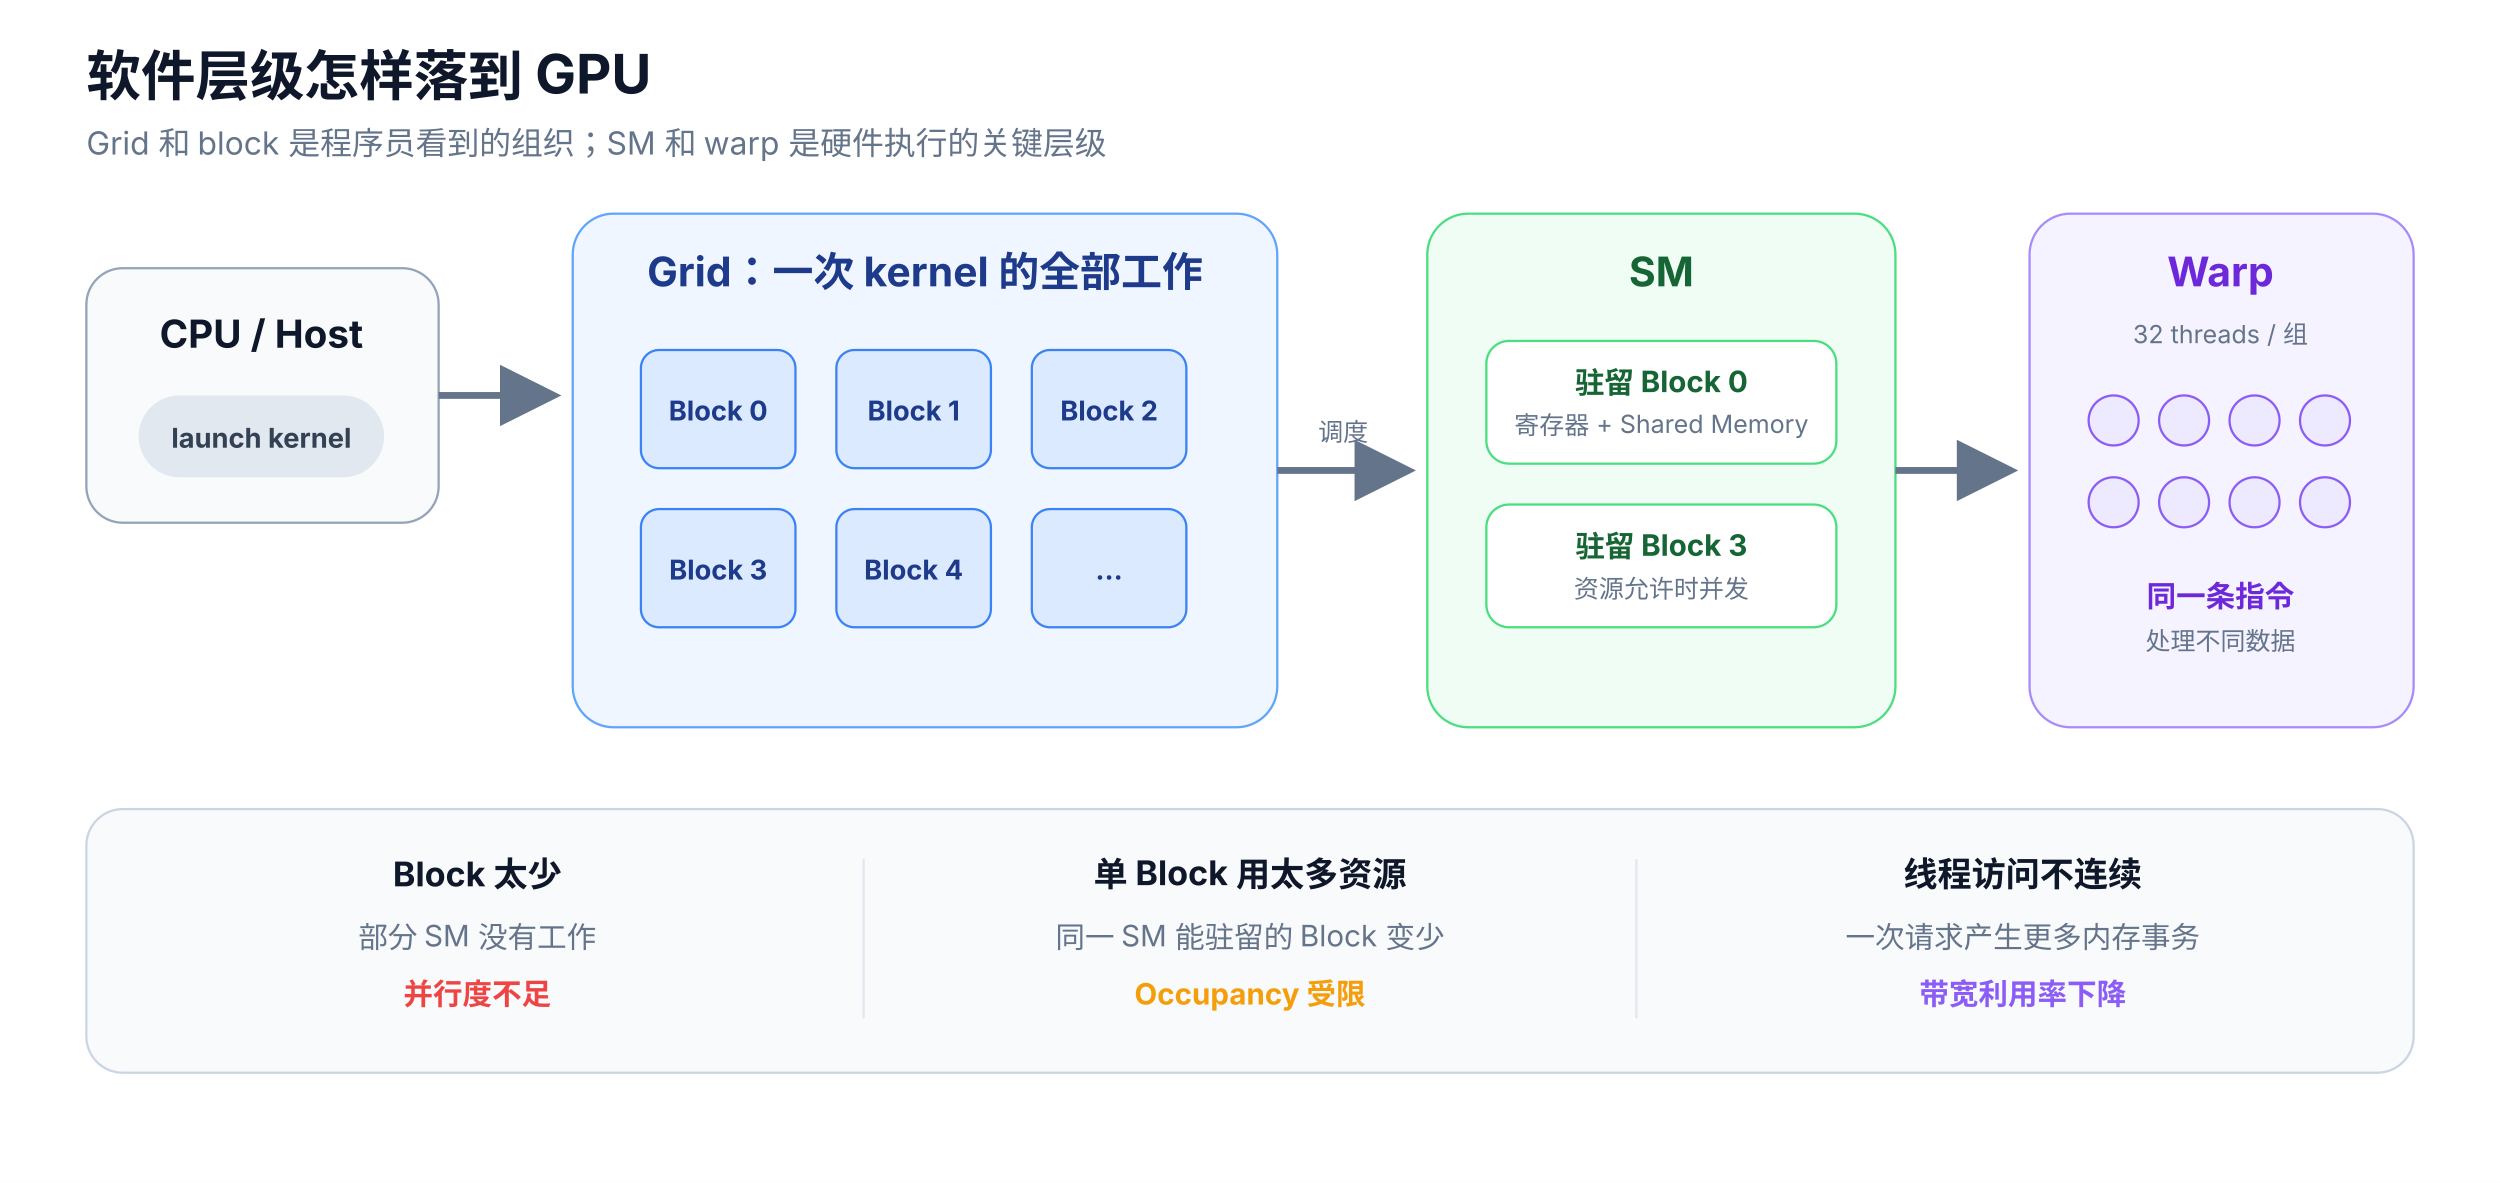
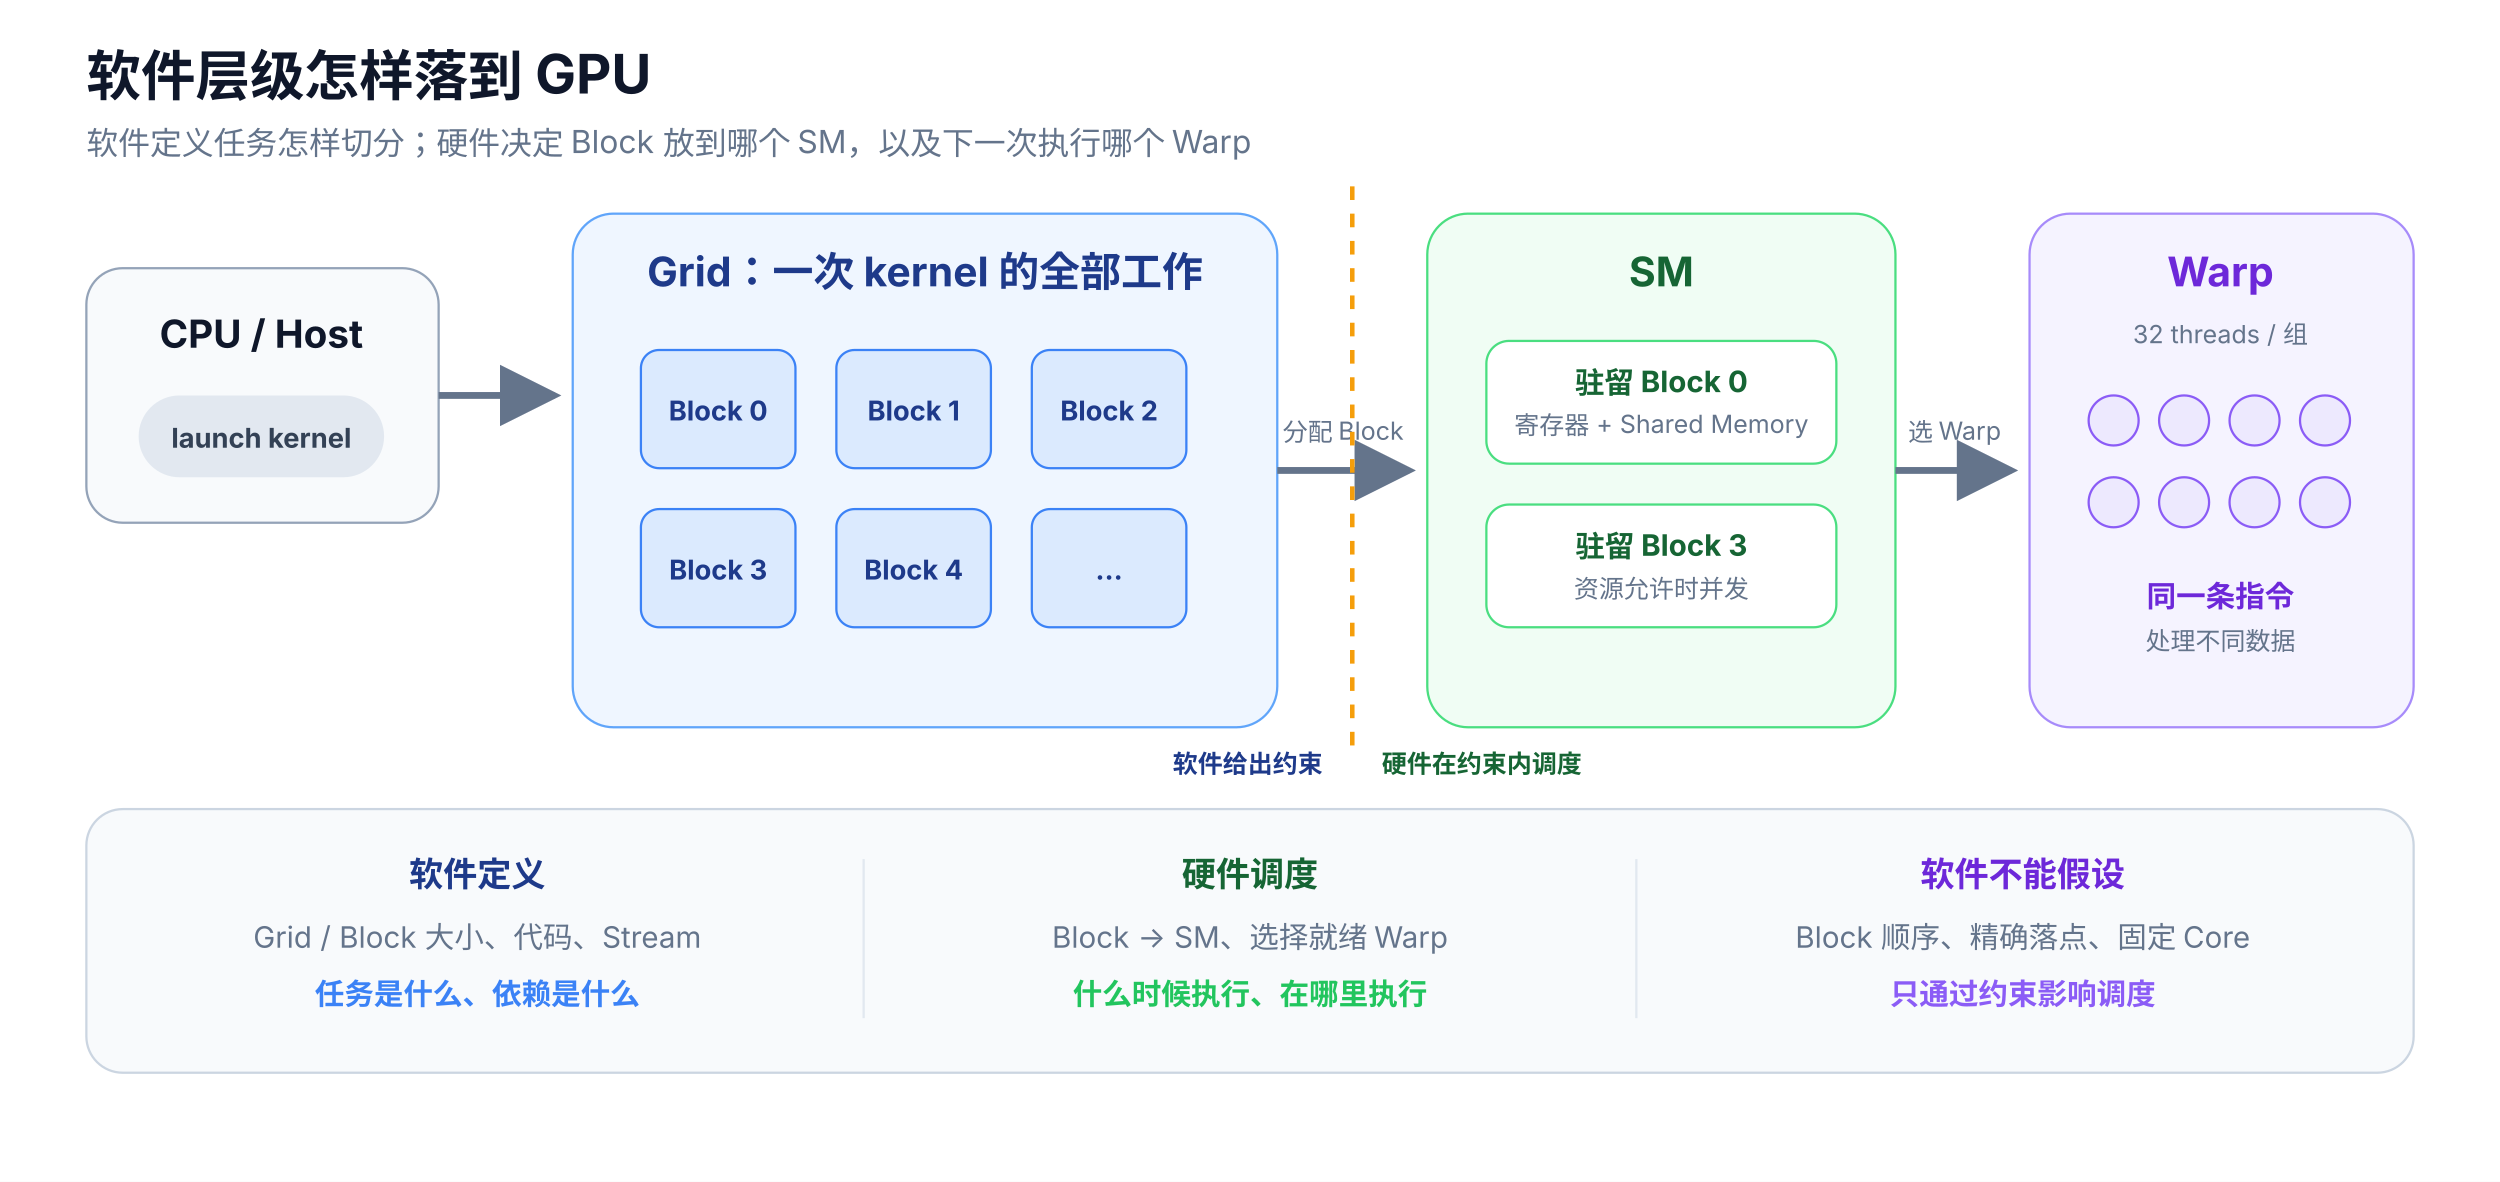
<svg xmlns="http://www.w3.org/2000/svg" viewBox="0 0 1100 520" role="img" aria-labelledby="title desc">
  <defs>
    <marker id="arrow" markerWidth="9" markerHeight="9" refX="8" refY="4.5" orient="auto">
      <path d="M0 0L9 4.5L0 9Z" fill="#64748b" />
    </marker>
  </defs>
  <rect width="1100" height="520" fill="#fff" />
  <g font-family="'WenQuanYi Zen Hei','Noto Sans SC','Microsoft YaHei','Segoe UI',Inter,ui-sans-serif,system-ui,sans-serif">
    <text x="38" y="42" fill="#0f172a" font-size="24" font-weight="750">软件层级怎样落到 GPU</text>
-     <text x="38" y="68" fill="#64748b" font-size="14">Grid 和 block 是程序员看到的组织；SM 和 warp 是硬件执行的关键层级</text>
+     <text x="38" y="68" fill="#64748b" font-size="14">软件定义任务怎样切分；硬件决定 Block 放到哪个 SM，以及下一次执行哪个 Warp</text>
    <rect x="38" y="118" width="155" height="112" rx="16" fill="#f8fafc" stroke="#94a3b8" />
    <text x="115" y="153" fill="#0f172a" font-size="17" font-weight="750" text-anchor="middle">CPU / Host</text>
    <rect x="61" y="174" width="108" height="36" rx="18" fill="#e2e8f0" />
    <text x="115" y="197" fill="#334155" font-size="12" font-weight="700" text-anchor="middle">launch kernel</text>
    <path d="M193 174H244" stroke="#64748b" stroke-width="3" marker-end="url(#arrow)" />
    <rect x="252" y="94" width="310" height="226" rx="18" fill="#eff6ff" stroke="#60a5fa" />
    <text x="407" y="126" fill="#1e3a8a" font-size="18" font-weight="750" text-anchor="middle">Grid：一次 kernel 的全部工作</text>
    <g fill="#dbeafe" stroke="#3b82f6">
      <rect x="282" y="154" width="68" height="52" rx="8" />
      <rect x="368" y="154" width="68" height="52" rx="8" />
      <rect x="454" y="154" width="68" height="52" rx="8" />
      <rect x="282" y="224" width="68" height="52" rx="8" />
      <rect x="368" y="224" width="68" height="52" rx="8" />
      <rect x="454" y="224" width="68" height="52" rx="8" />
    </g>
    <g fill="#1e3a8a" font-size="12" font-weight="700" text-anchor="middle">
      <text x="316" y="185">Block 0</text>
      <text x="402" y="185">Block 1</text>
      <text x="488" y="185">Block 2</text>
      <text x="316" y="255">Block 3</text>
      <text x="402" y="255">Block 4</text>
      <text x="488" y="255">…</text>
    </g>
    <path d="M562 207H620" stroke="#64748b" stroke-width="3" marker-end="url(#arrow)" />
-     <text x="591" y="194" fill="#64748b" font-size="11" text-anchor="middle">调度</text>
+     <text x="591" y="194" fill="#64748b" font-size="11" text-anchor="middle">分配 Block</text>
    <rect x="628" y="94" width="206" height="226" rx="18" fill="#f0fdf4" stroke="#4ade80" />
    <text x="731" y="126" fill="#166534" font-size="18" font-weight="750" text-anchor="middle">SM</text>
    <rect x="654" y="150" width="154" height="54" rx="10" fill="#fff" stroke="#4ade80" />
    <text x="731" y="173" fill="#166534" font-size="13" font-weight="700" text-anchor="middle">驻留 Block 0</text>
    <text x="731" y="191" fill="#64748b" font-size="11" text-anchor="middle">寄存器 + Shared Memory</text>
    <rect x="654" y="222" width="154" height="54" rx="10" fill="#fff" stroke="#4ade80" />
    <text x="731" y="245" fill="#166534" font-size="13" font-weight="700" text-anchor="middle">驻留 Block 3</text>
    <text x="731" y="263" fill="#64748b" font-size="11" text-anchor="middle">资源允许时并发</text>
    <path d="M834 207H885" stroke="#64748b" stroke-width="3" marker-end="url(#arrow)" />
+     <text x="860" y="194" fill="#64748b" font-size="11" text-anchor="middle">选 Warp</text>
    <rect x="893" y="94" width="169" height="226" rx="18" fill="#f5f3ff" stroke="#a78bfa" />
    <text x="977" y="126" fill="#6d28d9" font-size="18" font-weight="750" text-anchor="middle">Warp</text>
    <text x="977" y="151" fill="#64748b" font-size="11" text-anchor="middle">32 threads / 组</text>
    <g fill="#ede9fe" stroke="#8b5cf6">
      <circle cx="930" cy="185" r="11" />
      <circle cx="961" cy="185" r="11" />
      <circle cx="992" cy="185" r="11" />
      <circle cx="1023" cy="185" r="11" />
      <circle cx="930" cy="221" r="11" />
      <circle cx="961" cy="221" r="11" />
      <circle cx="992" cy="221" r="11" />
      <circle cx="1023" cy="221" r="11" />
    </g>
    <text x="977" y="267" fill="#6d28d9" font-size="13" font-weight="700" text-anchor="middle">同一条指令</text>
    <text x="977" y="286" fill="#64748b" font-size="11" text-anchor="middle">处理不同数据</text>
+     <line x1="595" y1="82" x2="595" y2="330" stroke="#f59e0b" stroke-width="2" stroke-dasharray="6 6" />
+     <text x="582" y="340" fill="#1e3a8a" font-size="11" font-weight="700" text-anchor="end">软件给出约束</text>
+     <text x="608" y="340" fill="#166534" font-size="11" font-weight="700">硬件在约束内调度</text>
    <rect x="38" y="356" width="1024" height="116" rx="16" fill="#f8fafc" stroke="#cbd5e1" />
    <g text-anchor="middle">
-       <text x="210" y="390" fill="#0f172a" font-size="15" font-weight="750">Block 太少</text>
-       <text x="210" y="417" fill="#64748b" font-size="13">部分 SM 没有工作</text>
-       <text x="210" y="442" fill="#ef4444" font-size="13" font-weight="700">并行度不足</text>
+       <text x="210" y="390" fill="#1e3a8a" font-size="15" font-weight="750">软件定义</text>
+       <text x="210" y="417" fill="#64748b" font-size="13">Grid / Block 大小、代码、Stream</text>
+       <text x="210" y="442" fill="#3b82f6" font-size="13" font-weight="700">任务是什么、依赖是什么</text>
      <line x1="380" y1="378" x2="380" y2="448" stroke="#e2e8f0" />
-       <text x="550" y="390" fill="#0f172a" font-size="15" font-weight="750">单 Block 用太多资源</text>
-       <text x="550" y="417" fill="#64748b" font-size="13">同一 SM 能驻留的 Block 变少</text>
-       <text x="550" y="442" fill="#f59e0b" font-size="13" font-weight="700">Occupancy 受限</text>
+       <text x="550" y="390" fill="#166534" font-size="15" font-weight="750">硬件调度</text>
+       <text x="550" y="417" fill="#64748b" font-size="13">Block → SM、选择就绪 Warp</text>
+       <text x="550" y="442" fill="#22c55e" font-size="13" font-weight="700">什么时候执行、在哪里执行</text>
      <line x1="720" y1="378" x2="720" y2="448" stroke="#e2e8f0" />
-       <text x="890" y="390" fill="#0f172a" font-size="15" font-weight="750">线程访问不连续</text>
-       <text x="890" y="417" fill="#64748b" font-size="13">一次请求产生更多内存事务</text>
-       <text x="890" y="442" fill="#8b5cf6" font-size="13" font-weight="700">带宽利用率下降</text>
+       <text x="890" y="390" fill="#6d28d9" font-size="15" font-weight="750">软件不能假设</text>
+       <text x="890" y="417" fill="#64748b" font-size="13">Block 顺序、精确落点、固定 Core</text>
+       <text x="890" y="442" fill="#8b5cf6" font-size="13" font-weight="700">只通过约束影响调度</text>
    </g>
  </g>
</svg>
